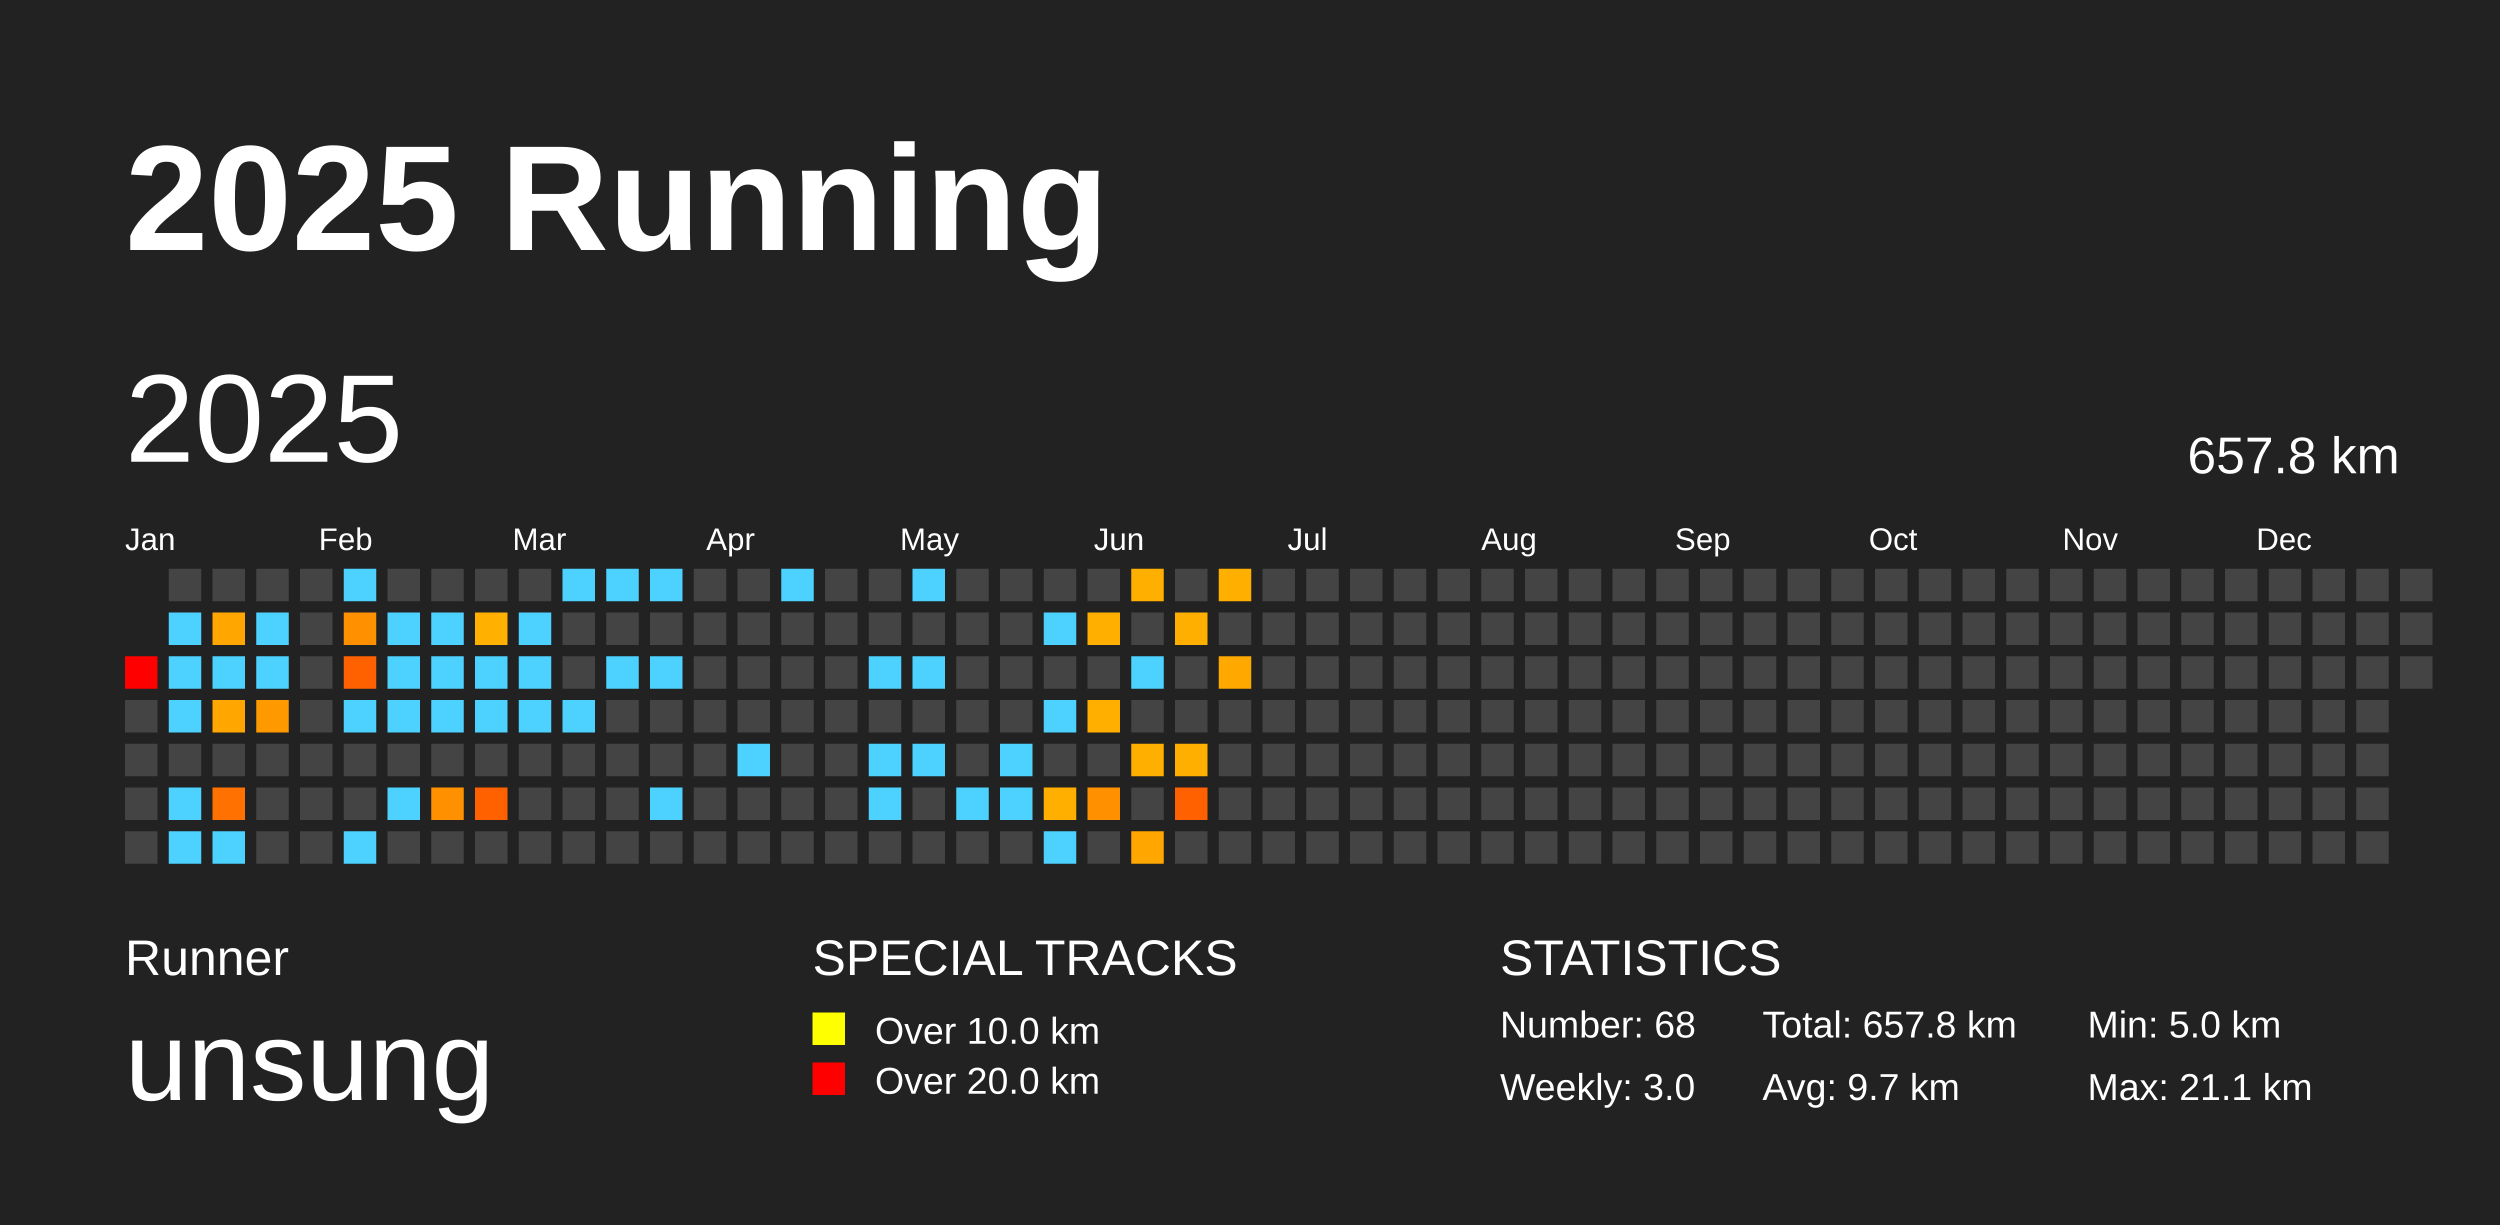
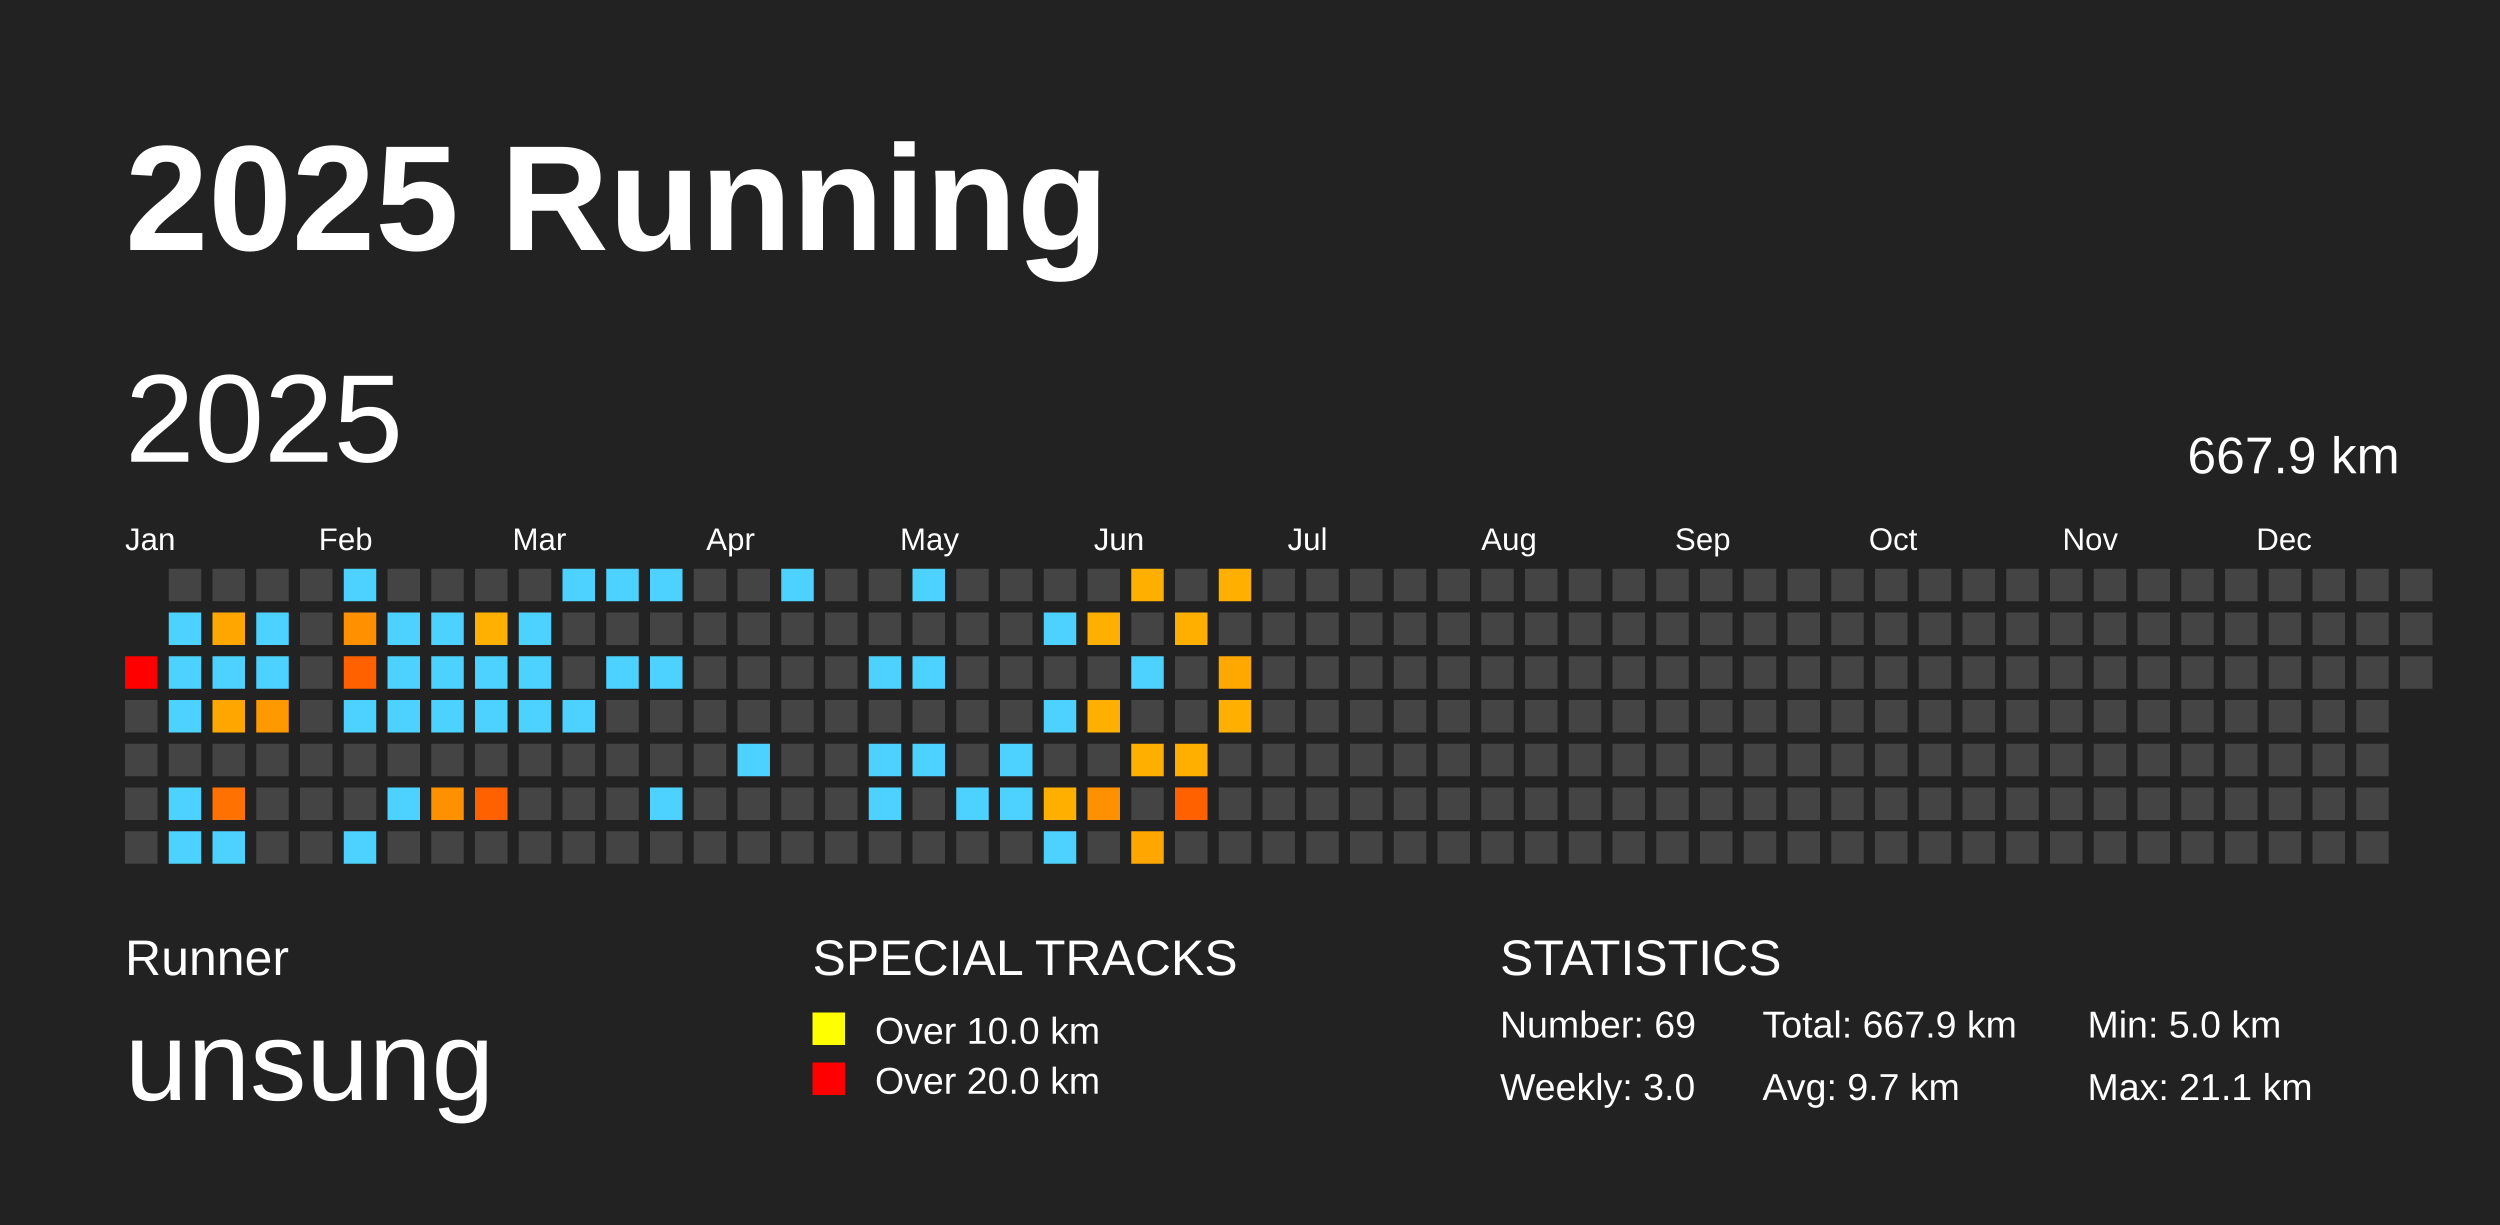
<svg xmlns="http://www.w3.org/2000/svg" baseProfile="full" height="98mm" version="1.1" viewBox="0,0,200,98" width="200mm">
  <defs />
  <rect fill="#222222" height="98" width="200" x="0" y="0" />
  <text fill="#FFFFFF" style="font-size:12px; font-family:Arial; font-weight:bold;" x="10" y="20">2025 Running</text>
  <text fill="#FFFFFF" style="font-size:4px; font-family:Arial" x="10" y="78">Runner</text>
  <text fill="#FFFFFF" style="font-size:9px; font-family:Arial" x="10" y="88">unsung</text>
  <text fill="#FFFFFF" style="font-size:4px; font-family:Arial" x="65" y="78">SPECIAL TRACKS</text>
  <rect fill="yellow" height="2.6" width="2.6" x="65" y="81" />
  <text fill="#FFFFFF" style="font-size:3px; font-family:Arial" x="70" y="83.5">Over 10.0 km</text>
  <rect fill="red" height="2.6" width="2.6" x="65" y="85" />
  <text fill="#FFFFFF" style="font-size:3px; font-family:Arial" x="70" y="87.5">Over 20.0 km</text>
  <text fill="#FFFFFF" style="font-size:4px; font-family:Arial" x="120" y="78">STATISTICS</text>
-   <text fill="#FFFFFF" style="font-size:3px; font-family:Arial" x="120" y="83">Number: 68</text>
+   <text fill="#FFFFFF" style="font-size:3px; font-family:Arial" x="120" y="83">Number: 69</text>
  <text fill="#FFFFFF" style="font-size:3px; font-family:Arial" x="120" y="88">Weekly: 3.0</text>
-   <text fill="#FFFFFF" style="font-size:3px; font-family:Arial" x="141" y="83">Total: 657.8 km</text>
+   <text fill="#FFFFFF" style="font-size:3px; font-family:Arial" x="141" y="83">Total: 667.9 km</text>
  <text fill="#FFFFFF" style="font-size:3px; font-family:Arial" x="141" y="88">Avg: 9.7 km</text>
  <text fill="#FFFFFF" style="font-size:3px; font-family:Arial" x="167" y="83">Min: 5.0 km</text>
  <text fill="#FFFFFF" style="font-size:3px; font-family:Arial" x="167" y="88">Max: 21.1 km</text>
  <text dominant-baseline="hanging" fill="#FFFFFF" style="font-size:10.0px; font-family:Arial;" x="10" y="30">2025</text>
-   <text dominant-baseline="hanging" fill="#FFFFFF" style="font-size:4.125px; font-family:Arial;" x="175" y="35">657.8 km</text>
+   <text dominant-baseline="hanging" fill="#FFFFFF" style="font-size:4.125px; font-family:Arial;" x="175" y="35">667.9 km</text>
  <text fill="#FFFFFF" style="font-size:2.5px; font-family:Arial" x="10.0" y="44">Jan</text>
  <text fill="#FFFFFF" style="font-size:2.5px; font-family:Arial" x="25.5" y="44">Feb</text>
  <text fill="#FFFFFF" style="font-size:2.5px; font-family:Arial" x="41.0" y="44">Mar</text>
  <text fill="#FFFFFF" style="font-size:2.5px; font-family:Arial" x="56.5" y="44">Apr</text>
  <text fill="#FFFFFF" style="font-size:2.5px; font-family:Arial" x="72.0" y="44">May</text>
  <text fill="#FFFFFF" style="font-size:2.5px; font-family:Arial" x="87.5" y="44">Jun</text>
  <text fill="#FFFFFF" style="font-size:2.5px; font-family:Arial" x="103.0" y="44">Jul</text>
  <text fill="#FFFFFF" style="font-size:2.5px; font-family:Arial" x="118.5" y="44">Aug</text>
  <text fill="#FFFFFF" style="font-size:2.5px; font-family:Arial" x="134.0" y="44">Sep</text>
  <text fill="#FFFFFF" style="font-size:2.5px; font-family:Arial" x="149.5" y="44">Oct</text>
  <text fill="#FFFFFF" style="font-size:2.5px; font-family:Arial" x="165.0" y="44">Nov</text>
  <text fill="#FFFFFF" style="font-size:2.5px; font-family:Arial" x="180.5" y="44">Dec</text>
  <rect fill="red" height="2.6" width="2.6" x="10.0" y="52.5" />
  <rect fill="#444444" height="2.6" width="2.6" x="10.0" y="56.0" />
  <rect fill="#444444" height="2.6" width="2.6" x="10.0" y="59.5" />
  <rect fill="#444444" height="2.6" width="2.6" x="10.0" y="63.0" />
  <rect fill="#444444" height="2.6" width="2.6" x="10.0" y="66.5" />
  <rect fill="#444444" height="2.6" width="2.6" x="13.5" y="45.5" />
  <rect fill="#4dd2ff" height="2.6" width="2.6" x="13.5" y="49.0" />
  <rect fill="#4dd2ff" height="2.6" width="2.6" x="13.5" y="52.5" />
  <rect fill="#4dd2ff" height="2.6" width="2.6" x="13.5" y="56.0" />
  <rect fill="#444444" height="2.6" width="2.6" x="13.5" y="59.5" />
  <rect fill="#4dd2ff" height="2.6" width="2.6" x="13.5" y="63.0" />
  <rect fill="#4dd2ff" height="2.6" width="2.6" x="13.5" y="66.5" />
  <rect fill="#444444" height="2.6" width="2.6" x="17.0" y="45.5" />
  <rect fill="#ffa700" height="2.6" width="2.6" x="17.0" y="49.0" />
  <rect fill="#4dd2ff" height="2.6" width="2.6" x="17.0" y="52.5" />
  <rect fill="#ffa700" height="2.6" width="2.6" x="17.0" y="56.0" />
  <rect fill="#444444" height="2.6" width="2.6" x="17.0" y="59.5" />
  <rect fill="#ff7100" height="2.6" width="2.6" x="17.0" y="63.0" />
  <rect fill="#4dd2ff" height="2.6" width="2.6" x="17.0" y="66.5" />
  <rect fill="#444444" height="2.6" width="2.6" x="20.5" y="45.5" />
  <rect fill="#4dd2ff" height="2.6" width="2.6" x="20.5" y="49.0" />
  <rect fill="#4dd2ff" height="2.6" width="2.6" x="20.5" y="52.5" />
  <rect fill="#ff9900" height="2.6" width="2.6" x="20.5" y="56.0" />
  <rect fill="#444444" height="2.6" width="2.6" x="20.5" y="59.5" />
  <rect fill="#444444" height="2.6" width="2.6" x="20.5" y="63.0" />
  <rect fill="#444444" height="2.6" width="2.6" x="20.5" y="66.5" />
  <rect fill="#444444" height="2.6" width="2.6" x="24.0" y="45.5" />
  <rect fill="#444444" height="2.6" width="2.6" x="24.0" y="49.0" />
  <rect fill="#444444" height="2.6" width="2.6" x="24.0" y="52.5" />
  <rect fill="#444444" height="2.6" width="2.6" x="24.0" y="56.0" />
  <rect fill="#444444" height="2.6" width="2.6" x="24.0" y="59.5" />
  <rect fill="#444444" height="2.6" width="2.6" x="24.0" y="63.0" />
  <rect fill="#444444" height="2.6" width="2.6" x="24.0" y="66.5" />
  <rect fill="#4dd2ff" height="2.6" width="2.6" x="27.5" y="45.5" />
  <rect fill="#ff9000" height="2.6" width="2.6" x="27.5" y="49.0" />
  <rect fill="#ff6100" height="2.6" width="2.6" x="27.5" y="52.5" />
  <rect fill="#4dd2ff" height="2.6" width="2.6" x="27.5" y="56.0" />
  <rect fill="#444444" height="2.6" width="2.6" x="27.5" y="59.5" />
  <rect fill="#444444" height="2.6" width="2.6" x="27.5" y="63.0" />
  <rect fill="#4dd2ff" height="2.6" width="2.6" x="27.5" y="66.5" />
  <rect fill="#444444" height="2.6" width="2.6" x="31.0" y="45.5" />
  <rect fill="#4dd2ff" height="2.6" width="2.6" x="31.0" y="49.0" />
  <rect fill="#4dd2ff" height="2.6" width="2.6" x="31.0" y="52.5" />
  <rect fill="#4dd2ff" height="2.6" width="2.6" x="31.0" y="56.0" />
  <rect fill="#444444" height="2.6" width="2.6" x="31.0" y="59.5" />
  <rect fill="#4dd2ff" height="2.6" width="2.6" x="31.0" y="63.0" />
  <rect fill="#444444" height="2.6" width="2.6" x="31.0" y="66.5" />
  <rect fill="#444444" height="2.6" width="2.6" x="34.5" y="45.5" />
  <rect fill="#4dd2ff" height="2.6" width="2.6" x="34.5" y="49.0" />
  <rect fill="#4dd2ff" height="2.6" width="2.6" x="34.5" y="52.5" />
  <rect fill="#4dd2ff" height="2.6" width="2.6" x="34.5" y="56.0" />
  <rect fill="#444444" height="2.6" width="2.6" x="34.5" y="59.5" />
  <rect fill="#ff9100" height="2.6" width="2.6" x="34.5" y="63.0" />
  <rect fill="#444444" height="2.6" width="2.6" x="34.5" y="66.5" />
  <rect fill="#444444" height="2.6" width="2.6" x="38.0" y="45.5" />
  <rect fill="#ffb000" height="2.6" width="2.6" x="38.0" y="49.0" />
  <rect fill="#4dd2ff" height="2.6" width="2.6" x="38.0" y="52.5" />
  <rect fill="#4dd2ff" height="2.6" width="2.6" x="38.0" y="56.0" />
  <rect fill="#444444" height="2.6" width="2.6" x="38.0" y="59.5" />
  <rect fill="#ff6100" height="2.6" width="2.6" x="38.0" y="63.0" />
  <rect fill="#444444" height="2.6" width="2.6" x="38.0" y="66.5" />
  <rect fill="#444444" height="2.6" width="2.6" x="41.5" y="45.5" />
  <rect fill="#4dd2ff" height="2.6" width="2.6" x="41.5" y="49.0" />
  <rect fill="#4dd2ff" height="2.6" width="2.6" x="41.5" y="52.5" />
  <rect fill="#4dd2ff" height="2.6" width="2.6" x="41.5" y="56.0" />
  <rect fill="#444444" height="2.6" width="2.6" x="41.5" y="59.5" />
  <rect fill="#444444" height="2.6" width="2.6" x="41.5" y="63.0" />
  <rect fill="#444444" height="2.6" width="2.6" x="41.5" y="66.5" />
  <rect fill="#4dd2ff" height="2.6" width="2.6" x="45.0" y="45.5" />
  <rect fill="#444444" height="2.6" width="2.6" x="45.0" y="49.0" />
  <rect fill="#444444" height="2.6" width="2.6" x="45.0" y="52.5" />
  <rect fill="#4dd2ff" height="2.6" width="2.6" x="45.0" y="56.0" />
  <rect fill="#444444" height="2.6" width="2.6" x="45.0" y="59.5" />
  <rect fill="#444444" height="2.6" width="2.6" x="45.0" y="63.0" />
  <rect fill="#444444" height="2.6" width="2.6" x="45.0" y="66.5" />
  <rect fill="#4dd2ff" height="2.6" width="2.6" x="48.5" y="45.5" />
  <rect fill="#444444" height="2.6" width="2.6" x="48.5" y="49.0" />
  <rect fill="#4dd2ff" height="2.6" width="2.6" x="48.5" y="52.5" />
  <rect fill="#444444" height="2.6" width="2.6" x="48.5" y="56.0" />
  <rect fill="#444444" height="2.6" width="2.6" x="48.5" y="59.5" />
  <rect fill="#444444" height="2.6" width="2.6" x="48.5" y="63.0" />
  <rect fill="#444444" height="2.6" width="2.6" x="48.5" y="66.5" />
  <rect fill="#4dd2ff" height="2.6" width="2.6" x="52.0" y="45.5" />
  <rect fill="#444444" height="2.6" width="2.6" x="52.0" y="49.0" />
  <rect fill="#4dd2ff" height="2.6" width="2.6" x="52.0" y="52.5" />
  <rect fill="#444444" height="2.6" width="2.6" x="52.0" y="56.0" />
  <rect fill="#444444" height="2.6" width="2.6" x="52.0" y="59.5" />
  <rect fill="#4dd2ff" height="2.6" width="2.6" x="52.0" y="63.0" />
  <rect fill="#444444" height="2.6" width="2.6" x="52.0" y="66.5" />
  <rect fill="#444444" height="2.6" width="2.6" x="55.5" y="45.5" />
  <rect fill="#444444" height="2.6" width="2.6" x="55.5" y="49.0" />
  <rect fill="#444444" height="2.6" width="2.6" x="55.5" y="52.5" />
  <rect fill="#444444" height="2.6" width="2.6" x="55.5" y="56.0" />
  <rect fill="#444444" height="2.6" width="2.6" x="55.5" y="59.5" />
  <rect fill="#444444" height="2.6" width="2.6" x="55.5" y="63.0" />
  <rect fill="#444444" height="2.6" width="2.6" x="55.5" y="66.5" />
  <rect fill="#444444" height="2.6" width="2.6" x="59.0" y="45.5" />
  <rect fill="#444444" height="2.6" width="2.6" x="59.0" y="49.0" />
  <rect fill="#444444" height="2.6" width="2.6" x="59.0" y="52.5" />
  <rect fill="#444444" height="2.6" width="2.6" x="59.0" y="56.0" />
  <rect fill="#4dd2ff" height="2.6" width="2.6" x="59.0" y="59.5" />
  <rect fill="#444444" height="2.6" width="2.6" x="59.0" y="63.0" />
  <rect fill="#444444" height="2.6" width="2.6" x="59.0" y="66.5" />
  <rect fill="#4dd2ff" height="2.6" width="2.6" x="62.5" y="45.5" />
  <rect fill="#444444" height="2.6" width="2.6" x="62.5" y="49.0" />
  <rect fill="#444444" height="2.6" width="2.6" x="62.5" y="52.5" />
  <rect fill="#444444" height="2.6" width="2.6" x="62.5" y="56.0" />
  <rect fill="#444444" height="2.6" width="2.6" x="62.5" y="59.5" />
  <rect fill="#444444" height="2.6" width="2.6" x="62.5" y="63.0" />
  <rect fill="#444444" height="2.6" width="2.6" x="62.5" y="66.5" />
  <rect fill="#444444" height="2.6" width="2.6" x="66.0" y="45.5" />
  <rect fill="#444444" height="2.6" width="2.6" x="66.0" y="49.0" />
  <rect fill="#444444" height="2.6" width="2.6" x="66.0" y="52.5" />
  <rect fill="#444444" height="2.6" width="2.6" x="66.0" y="56.0" />
  <rect fill="#444444" height="2.6" width="2.6" x="66.0" y="59.5" />
  <rect fill="#444444" height="2.6" width="2.6" x="66.0" y="63.0" />
  <rect fill="#444444" height="2.6" width="2.6" x="66.0" y="66.5" />
  <rect fill="#444444" height="2.6" width="2.6" x="69.5" y="45.5" />
  <rect fill="#444444" height="2.6" width="2.6" x="69.5" y="49.0" />
  <rect fill="#4dd2ff" height="2.6" width="2.6" x="69.5" y="52.5" />
  <rect fill="#444444" height="2.6" width="2.6" x="69.5" y="56.0" />
  <rect fill="#4dd2ff" height="2.6" width="2.6" x="69.5" y="59.5" />
  <rect fill="#4dd2ff" height="2.6" width="2.6" x="69.5" y="63.0" />
  <rect fill="#444444" height="2.6" width="2.6" x="69.5" y="66.5" />
  <rect fill="#4dd2ff" height="2.6" width="2.6" x="73.0" y="45.5" />
  <rect fill="#444444" height="2.6" width="2.6" x="73.0" y="49.0" />
  <rect fill="#4dd2ff" height="2.6" width="2.6" x="73.0" y="52.5" />
  <rect fill="#444444" height="2.6" width="2.6" x="73.0" y="56.0" />
  <rect fill="#4dd2ff" height="2.6" width="2.6" x="73.0" y="59.5" />
  <rect fill="#444444" height="2.6" width="2.6" x="73.0" y="63.0" />
  <rect fill="#444444" height="2.6" width="2.6" x="73.0" y="66.5" />
  <rect fill="#444444" height="2.6" width="2.6" x="76.5" y="45.5" />
  <rect fill="#444444" height="2.6" width="2.6" x="76.5" y="49.0" />
  <rect fill="#444444" height="2.6" width="2.6" x="76.5" y="52.5" />
  <rect fill="#444444" height="2.6" width="2.6" x="76.5" y="56.0" />
  <rect fill="#444444" height="2.6" width="2.6" x="76.5" y="59.5" />
  <rect fill="#4dd2ff" height="2.6" width="2.6" x="76.5" y="63.0" />
  <rect fill="#444444" height="2.6" width="2.6" x="76.5" y="66.5" />
  <rect fill="#444444" height="2.6" width="2.6" x="80.0" y="45.5" />
  <rect fill="#444444" height="2.6" width="2.6" x="80.0" y="49.0" />
  <rect fill="#444444" height="2.6" width="2.6" x="80.0" y="52.5" />
  <rect fill="#444444" height="2.6" width="2.6" x="80.0" y="56.0" />
  <rect fill="#4dd2ff" height="2.6" width="2.6" x="80.0" y="59.5" />
  <rect fill="#4dd2ff" height="2.6" width="2.6" x="80.0" y="63.0" />
  <rect fill="#444444" height="2.6" width="2.6" x="80.0" y="66.5" />
  <rect fill="#444444" height="2.6" width="2.6" x="83.5" y="45.5" />
  <rect fill="#4dd2ff" height="2.6" width="2.6" x="83.5" y="49.0" />
  <rect fill="#444444" height="2.6" width="2.6" x="83.5" y="52.5" />
  <rect fill="#4dd2ff" height="2.6" width="2.6" x="83.5" y="56.0" />
  <rect fill="#444444" height="2.6" width="2.6" x="83.5" y="59.5" />
  <rect fill="#ffaf00" height="2.6" width="2.6" x="83.5" y="63.0" />
  <rect fill="#4dd2ff" height="2.6" width="2.6" x="83.5" y="66.5" />
  <rect fill="#444444" height="2.6" width="2.6" x="87.0" y="45.5" />
  <rect fill="#ffaf00" height="2.6" width="2.6" x="87.0" y="49.0" />
  <rect fill="#444444" height="2.6" width="2.6" x="87.0" y="52.5" />
  <rect fill="#ffaf00" height="2.6" width="2.6" x="87.0" y="56.0" />
  <rect fill="#444444" height="2.6" width="2.6" x="87.0" y="59.5" />
  <rect fill="#ff9000" height="2.6" width="2.6" x="87.0" y="63.0" />
  <rect fill="#444444" height="2.6" width="2.6" x="87.0" y="66.5" />
  <rect fill="#ffaf00" height="2.6" width="2.6" x="90.5" y="45.5" />
  <rect fill="#444444" height="2.6" width="2.6" x="90.5" y="49.0" />
  <rect fill="#4dd2ff" height="2.6" width="2.6" x="90.5" y="52.5" />
  <rect fill="#444444" height="2.6" width="2.6" x="90.5" y="56.0" />
  <rect fill="#ffaf00" height="2.6" width="2.6" x="90.5" y="59.5" />
  <rect fill="#444444" height="2.6" width="2.6" x="90.5" y="63.0" />
  <rect fill="#ffa700" height="2.6" width="2.6" x="90.5" y="66.5" />
  <rect fill="#444444" height="2.6" width="2.6" x="94.0" y="45.5" />
  <rect fill="#ffaf00" height="2.6" width="2.6" x="94.0" y="49.0" />
  <rect fill="#444444" height="2.6" width="2.6" x="94.0" y="52.5" />
  <rect fill="#444444" height="2.6" width="2.6" x="94.0" y="56.0" />
  <rect fill="#ffaf00" height="2.6" width="2.6" x="94.0" y="59.5" />
  <rect fill="#ff6000" height="2.6" width="2.6" x="94.0" y="63.0" />
  <rect fill="#444444" height="2.6" width="2.6" x="94.0" y="66.5" />
  <rect fill="#ffaf00" height="2.6" width="2.6" x="97.5" y="45.5" />
  <rect fill="#444444" height="2.6" width="2.6" x="97.5" y="49.0" />
  <rect fill="#ffa800" height="2.6" width="2.6" x="97.5" y="52.5" />
-   <rect fill="#444444" height="2.6" width="2.6" x="97.5" y="56.0" />
+   <rect fill="#ffaf00" height="2.6" width="2.6" x="97.5" y="56.0" />
  <rect fill="#444444" height="2.6" width="2.6" x="97.5" y="59.5" />
  <rect fill="#444444" height="2.6" width="2.6" x="97.5" y="63.0" />
  <rect fill="#444444" height="2.6" width="2.6" x="97.5" y="66.5" />
  <rect fill="#444444" height="2.6" width="2.6" x="101.0" y="45.5" />
  <rect fill="#444444" height="2.6" width="2.6" x="101.0" y="49.0" />
  <rect fill="#444444" height="2.6" width="2.6" x="101.0" y="52.5" />
  <rect fill="#444444" height="2.6" width="2.6" x="101.0" y="56.0" />
  <rect fill="#444444" height="2.6" width="2.6" x="101.0" y="59.5" />
  <rect fill="#444444" height="2.6" width="2.6" x="101.0" y="63.0" />
  <rect fill="#444444" height="2.6" width="2.6" x="101.0" y="66.5" />
  <rect fill="#444444" height="2.6" width="2.6" x="104.5" y="45.5" />
  <rect fill="#444444" height="2.6" width="2.6" x="104.5" y="49.0" />
  <rect fill="#444444" height="2.6" width="2.6" x="104.5" y="52.5" />
  <rect fill="#444444" height="2.6" width="2.6" x="104.5" y="56.0" />
  <rect fill="#444444" height="2.6" width="2.6" x="104.5" y="59.5" />
  <rect fill="#444444" height="2.6" width="2.6" x="104.5" y="63.0" />
  <rect fill="#444444" height="2.6" width="2.6" x="104.5" y="66.5" />
  <rect fill="#444444" height="2.6" width="2.6" x="108.0" y="45.5" />
  <rect fill="#444444" height="2.6" width="2.6" x="108.0" y="49.0" />
  <rect fill="#444444" height="2.6" width="2.6" x="108.0" y="52.5" />
  <rect fill="#444444" height="2.6" width="2.6" x="108.0" y="56.0" />
  <rect fill="#444444" height="2.6" width="2.6" x="108.0" y="59.5" />
  <rect fill="#444444" height="2.6" width="2.6" x="108.0" y="63.0" />
  <rect fill="#444444" height="2.6" width="2.6" x="108.0" y="66.5" />
  <rect fill="#444444" height="2.6" width="2.6" x="111.5" y="45.5" />
  <rect fill="#444444" height="2.6" width="2.6" x="111.5" y="49.0" />
  <rect fill="#444444" height="2.6" width="2.6" x="111.5" y="52.5" />
  <rect fill="#444444" height="2.6" width="2.6" x="111.5" y="56.0" />
  <rect fill="#444444" height="2.6" width="2.6" x="111.5" y="59.5" />
  <rect fill="#444444" height="2.6" width="2.6" x="111.5" y="63.0" />
  <rect fill="#444444" height="2.6" width="2.6" x="111.5" y="66.5" />
  <rect fill="#444444" height="2.6" width="2.6" x="115.0" y="45.5" />
  <rect fill="#444444" height="2.6" width="2.6" x="115.0" y="49.0" />
  <rect fill="#444444" height="2.6" width="2.6" x="115.0" y="52.5" />
  <rect fill="#444444" height="2.6" width="2.6" x="115.0" y="56.0" />
  <rect fill="#444444" height="2.6" width="2.6" x="115.0" y="59.5" />
  <rect fill="#444444" height="2.6" width="2.6" x="115.0" y="63.0" />
  <rect fill="#444444" height="2.6" width="2.6" x="115.0" y="66.5" />
  <rect fill="#444444" height="2.6" width="2.6" x="118.5" y="45.5" />
  <rect fill="#444444" height="2.6" width="2.6" x="118.5" y="49.0" />
  <rect fill="#444444" height="2.6" width="2.6" x="118.5" y="52.5" />
  <rect fill="#444444" height="2.6" width="2.6" x="118.5" y="56.0" />
  <rect fill="#444444" height="2.6" width="2.6" x="118.5" y="59.5" />
  <rect fill="#444444" height="2.6" width="2.6" x="118.5" y="63.0" />
  <rect fill="#444444" height="2.6" width="2.6" x="118.5" y="66.5" />
  <rect fill="#444444" height="2.6" width="2.6" x="122.0" y="45.5" />
  <rect fill="#444444" height="2.6" width="2.6" x="122.0" y="49.0" />
  <rect fill="#444444" height="2.6" width="2.6" x="122.0" y="52.5" />
  <rect fill="#444444" height="2.6" width="2.6" x="122.0" y="56.0" />
  <rect fill="#444444" height="2.6" width="2.6" x="122.0" y="59.5" />
  <rect fill="#444444" height="2.6" width="2.6" x="122.0" y="63.0" />
  <rect fill="#444444" height="2.6" width="2.6" x="122.0" y="66.5" />
  <rect fill="#444444" height="2.6" width="2.6" x="125.5" y="45.5" />
  <rect fill="#444444" height="2.6" width="2.6" x="125.5" y="49.0" />
  <rect fill="#444444" height="2.6" width="2.6" x="125.5" y="52.5" />
  <rect fill="#444444" height="2.6" width="2.6" x="125.5" y="56.0" />
  <rect fill="#444444" height="2.6" width="2.6" x="125.5" y="59.5" />
  <rect fill="#444444" height="2.6" width="2.6" x="125.5" y="63.0" />
  <rect fill="#444444" height="2.6" width="2.6" x="125.5" y="66.5" />
  <rect fill="#444444" height="2.6" width="2.6" x="129.0" y="45.5" />
  <rect fill="#444444" height="2.6" width="2.6" x="129.0" y="49.0" />
  <rect fill="#444444" height="2.6" width="2.6" x="129.0" y="52.5" />
  <rect fill="#444444" height="2.6" width="2.6" x="129.0" y="56.0" />
  <rect fill="#444444" height="2.6" width="2.6" x="129.0" y="59.5" />
  <rect fill="#444444" height="2.6" width="2.6" x="129.0" y="63.0" />
  <rect fill="#444444" height="2.6" width="2.6" x="129.0" y="66.5" />
  <rect fill="#444444" height="2.6" width="2.6" x="132.5" y="45.5" />
  <rect fill="#444444" height="2.6" width="2.6" x="132.5" y="49.0" />
  <rect fill="#444444" height="2.6" width="2.6" x="132.5" y="52.5" />
  <rect fill="#444444" height="2.6" width="2.6" x="132.5" y="56.0" />
  <rect fill="#444444" height="2.6" width="2.6" x="132.5" y="59.5" />
  <rect fill="#444444" height="2.6" width="2.6" x="132.5" y="63.0" />
  <rect fill="#444444" height="2.6" width="2.6" x="132.5" y="66.5" />
  <rect fill="#444444" height="2.6" width="2.6" x="136.0" y="45.5" />
  <rect fill="#444444" height="2.6" width="2.6" x="136.0" y="49.0" />
  <rect fill="#444444" height="2.6" width="2.6" x="136.0" y="52.5" />
  <rect fill="#444444" height="2.6" width="2.6" x="136.0" y="56.0" />
  <rect fill="#444444" height="2.6" width="2.6" x="136.0" y="59.5" />
  <rect fill="#444444" height="2.6" width="2.6" x="136.0" y="63.0" />
  <rect fill="#444444" height="2.6" width="2.6" x="136.0" y="66.5" />
  <rect fill="#444444" height="2.6" width="2.6" x="139.5" y="45.5" />
  <rect fill="#444444" height="2.6" width="2.6" x="139.5" y="49.0" />
  <rect fill="#444444" height="2.6" width="2.6" x="139.5" y="52.5" />
  <rect fill="#444444" height="2.6" width="2.6" x="139.5" y="56.0" />
  <rect fill="#444444" height="2.6" width="2.6" x="139.5" y="59.5" />
  <rect fill="#444444" height="2.6" width="2.6" x="139.5" y="63.0" />
  <rect fill="#444444" height="2.6" width="2.6" x="139.5" y="66.5" />
  <rect fill="#444444" height="2.6" width="2.6" x="143.0" y="45.5" />
  <rect fill="#444444" height="2.6" width="2.6" x="143.0" y="49.0" />
  <rect fill="#444444" height="2.6" width="2.6" x="143.0" y="52.5" />
  <rect fill="#444444" height="2.6" width="2.6" x="143.0" y="56.0" />
  <rect fill="#444444" height="2.6" width="2.6" x="143.0" y="59.5" />
  <rect fill="#444444" height="2.6" width="2.6" x="143.0" y="63.0" />
  <rect fill="#444444" height="2.6" width="2.6" x="143.0" y="66.5" />
  <rect fill="#444444" height="2.6" width="2.6" x="146.5" y="45.5" />
  <rect fill="#444444" height="2.6" width="2.6" x="146.5" y="49.0" />
  <rect fill="#444444" height="2.6" width="2.6" x="146.5" y="52.5" />
  <rect fill="#444444" height="2.6" width="2.6" x="146.5" y="56.0" />
  <rect fill="#444444" height="2.6" width="2.6" x="146.5" y="59.5" />
  <rect fill="#444444" height="2.6" width="2.6" x="146.5" y="63.0" />
  <rect fill="#444444" height="2.6" width="2.6" x="146.5" y="66.5" />
  <rect fill="#444444" height="2.6" width="2.6" x="150.0" y="45.5" />
  <rect fill="#444444" height="2.6" width="2.6" x="150.0" y="49.0" />
  <rect fill="#444444" height="2.6" width="2.6" x="150.0" y="52.5" />
  <rect fill="#444444" height="2.6" width="2.6" x="150.0" y="56.0" />
  <rect fill="#444444" height="2.6" width="2.6" x="150.0" y="59.5" />
  <rect fill="#444444" height="2.6" width="2.6" x="150.0" y="63.0" />
  <rect fill="#444444" height="2.6" width="2.6" x="150.0" y="66.5" />
  <rect fill="#444444" height="2.6" width="2.6" x="153.5" y="45.5" />
  <rect fill="#444444" height="2.6" width="2.6" x="153.5" y="49.0" />
  <rect fill="#444444" height="2.6" width="2.6" x="153.5" y="52.5" />
  <rect fill="#444444" height="2.6" width="2.6" x="153.5" y="56.0" />
  <rect fill="#444444" height="2.6" width="2.6" x="153.5" y="59.5" />
  <rect fill="#444444" height="2.6" width="2.6" x="153.5" y="63.0" />
  <rect fill="#444444" height="2.6" width="2.6" x="153.5" y="66.5" />
  <rect fill="#444444" height="2.6" width="2.6" x="157.0" y="45.5" />
  <rect fill="#444444" height="2.6" width="2.6" x="157.0" y="49.0" />
  <rect fill="#444444" height="2.6" width="2.6" x="157.0" y="52.5" />
  <rect fill="#444444" height="2.6" width="2.6" x="157.0" y="56.0" />
  <rect fill="#444444" height="2.6" width="2.6" x="157.0" y="59.5" />
  <rect fill="#444444" height="2.6" width="2.6" x="157.0" y="63.0" />
  <rect fill="#444444" height="2.6" width="2.6" x="157.0" y="66.5" />
  <rect fill="#444444" height="2.6" width="2.6" x="160.5" y="45.5" />
  <rect fill="#444444" height="2.6" width="2.6" x="160.5" y="49.0" />
  <rect fill="#444444" height="2.6" width="2.6" x="160.5" y="52.5" />
  <rect fill="#444444" height="2.6" width="2.6" x="160.5" y="56.0" />
  <rect fill="#444444" height="2.6" width="2.6" x="160.5" y="59.5" />
  <rect fill="#444444" height="2.6" width="2.6" x="160.5" y="63.0" />
  <rect fill="#444444" height="2.6" width="2.6" x="160.5" y="66.5" />
  <rect fill="#444444" height="2.6" width="2.6" x="164.0" y="45.5" />
  <rect fill="#444444" height="2.6" width="2.6" x="164.0" y="49.0" />
  <rect fill="#444444" height="2.6" width="2.6" x="164.0" y="52.5" />
  <rect fill="#444444" height="2.6" width="2.6" x="164.0" y="56.0" />
  <rect fill="#444444" height="2.6" width="2.6" x="164.0" y="59.5" />
  <rect fill="#444444" height="2.6" width="2.6" x="164.0" y="63.0" />
  <rect fill="#444444" height="2.6" width="2.6" x="164.0" y="66.5" />
  <rect fill="#444444" height="2.6" width="2.6" x="167.5" y="45.5" />
  <rect fill="#444444" height="2.6" width="2.6" x="167.5" y="49.0" />
  <rect fill="#444444" height="2.6" width="2.6" x="167.5" y="52.5" />
  <rect fill="#444444" height="2.6" width="2.6" x="167.5" y="56.0" />
  <rect fill="#444444" height="2.6" width="2.6" x="167.5" y="59.5" />
  <rect fill="#444444" height="2.6" width="2.6" x="167.5" y="63.0" />
  <rect fill="#444444" height="2.6" width="2.6" x="167.5" y="66.5" />
  <rect fill="#444444" height="2.6" width="2.6" x="171.0" y="45.5" />
  <rect fill="#444444" height="2.6" width="2.6" x="171.0" y="49.0" />
  <rect fill="#444444" height="2.6" width="2.6" x="171.0" y="52.5" />
  <rect fill="#444444" height="2.6" width="2.6" x="171.0" y="56.0" />
  <rect fill="#444444" height="2.6" width="2.6" x="171.0" y="59.5" />
  <rect fill="#444444" height="2.6" width="2.6" x="171.0" y="63.0" />
  <rect fill="#444444" height="2.6" width="2.6" x="171.0" y="66.5" />
  <rect fill="#444444" height="2.6" width="2.6" x="174.5" y="45.5" />
  <rect fill="#444444" height="2.6" width="2.6" x="174.5" y="49.0" />
  <rect fill="#444444" height="2.6" width="2.6" x="174.5" y="52.5" />
  <rect fill="#444444" height="2.6" width="2.6" x="174.5" y="56.0" />
  <rect fill="#444444" height="2.6" width="2.6" x="174.5" y="59.5" />
  <rect fill="#444444" height="2.6" width="2.6" x="174.5" y="63.0" />
  <rect fill="#444444" height="2.6" width="2.6" x="174.5" y="66.5" />
  <rect fill="#444444" height="2.6" width="2.6" x="178.0" y="45.5" />
  <rect fill="#444444" height="2.6" width="2.6" x="178.0" y="49.0" />
  <rect fill="#444444" height="2.6" width="2.6" x="178.0" y="52.5" />
  <rect fill="#444444" height="2.6" width="2.6" x="178.0" y="56.0" />
  <rect fill="#444444" height="2.6" width="2.6" x="178.0" y="59.5" />
  <rect fill="#444444" height="2.6" width="2.6" x="178.0" y="63.0" />
  <rect fill="#444444" height="2.6" width="2.6" x="178.0" y="66.5" />
  <rect fill="#444444" height="2.6" width="2.6" x="181.5" y="45.5" />
  <rect fill="#444444" height="2.6" width="2.6" x="181.5" y="49.0" />
  <rect fill="#444444" height="2.6" width="2.6" x="181.5" y="52.5" />
  <rect fill="#444444" height="2.6" width="2.6" x="181.5" y="56.0" />
  <rect fill="#444444" height="2.6" width="2.6" x="181.5" y="59.5" />
  <rect fill="#444444" height="2.6" width="2.6" x="181.5" y="63.0" />
  <rect fill="#444444" height="2.6" width="2.6" x="181.5" y="66.5" />
  <rect fill="#444444" height="2.6" width="2.6" x="185.0" y="45.5" />
  <rect fill="#444444" height="2.6" width="2.6" x="185.0" y="49.0" />
  <rect fill="#444444" height="2.6" width="2.6" x="185.0" y="52.5" />
  <rect fill="#444444" height="2.6" width="2.6" x="185.0" y="56.0" />
  <rect fill="#444444" height="2.6" width="2.6" x="185.0" y="59.5" />
  <rect fill="#444444" height="2.6" width="2.6" x="185.0" y="63.0" />
  <rect fill="#444444" height="2.6" width="2.6" x="185.0" y="66.5" />
  <rect fill="#444444" height="2.6" width="2.6" x="188.5" y="45.5" />
  <rect fill="#444444" height="2.6" width="2.6" x="188.5" y="49.0" />
  <rect fill="#444444" height="2.6" width="2.6" x="188.5" y="52.5" />
  <rect fill="#444444" height="2.6" width="2.6" x="188.5" y="56.0" />
  <rect fill="#444444" height="2.6" width="2.6" x="188.5" y="59.5" />
  <rect fill="#444444" height="2.6" width="2.6" x="188.5" y="63.0" />
  <rect fill="#444444" height="2.6" width="2.6" x="188.5" y="66.5" />
  <rect fill="#444444" height="2.6" width="2.6" x="192.0" y="45.5" />
  <rect fill="#444444" height="2.6" width="2.6" x="192.0" y="49.0" />
  <rect fill="#444444" height="2.6" width="2.6" x="192.0" y="52.5" />
</svg>
